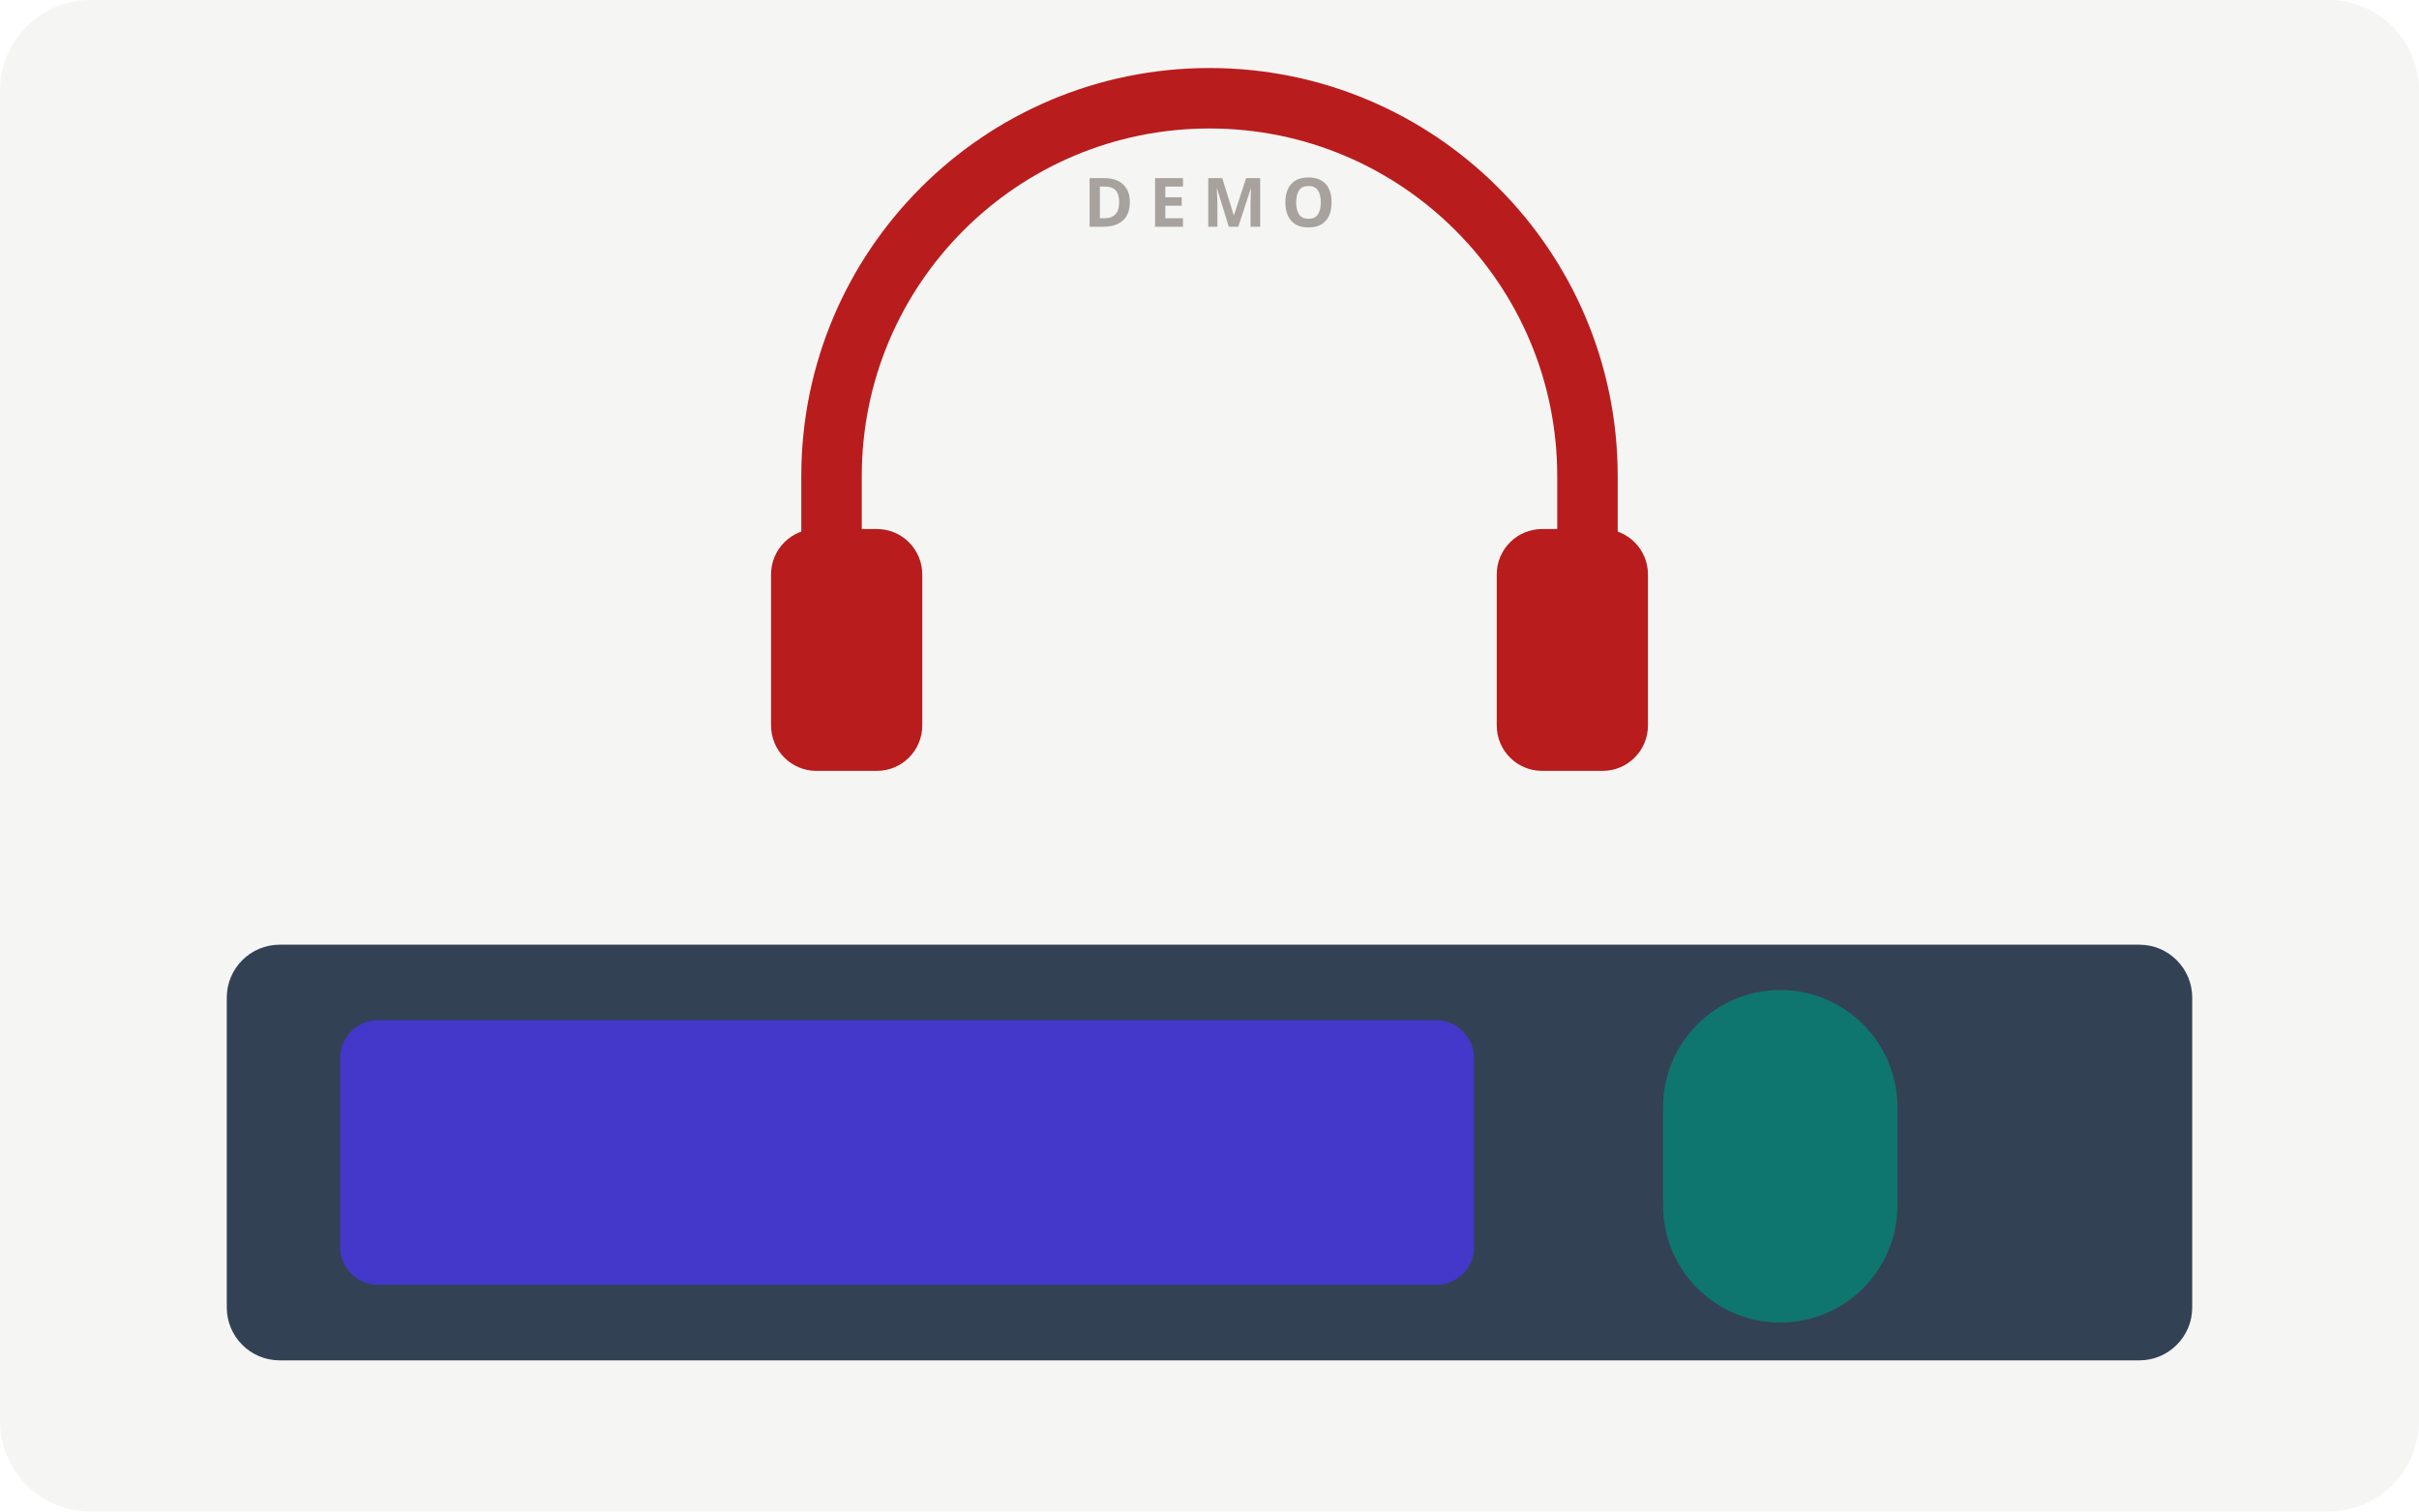
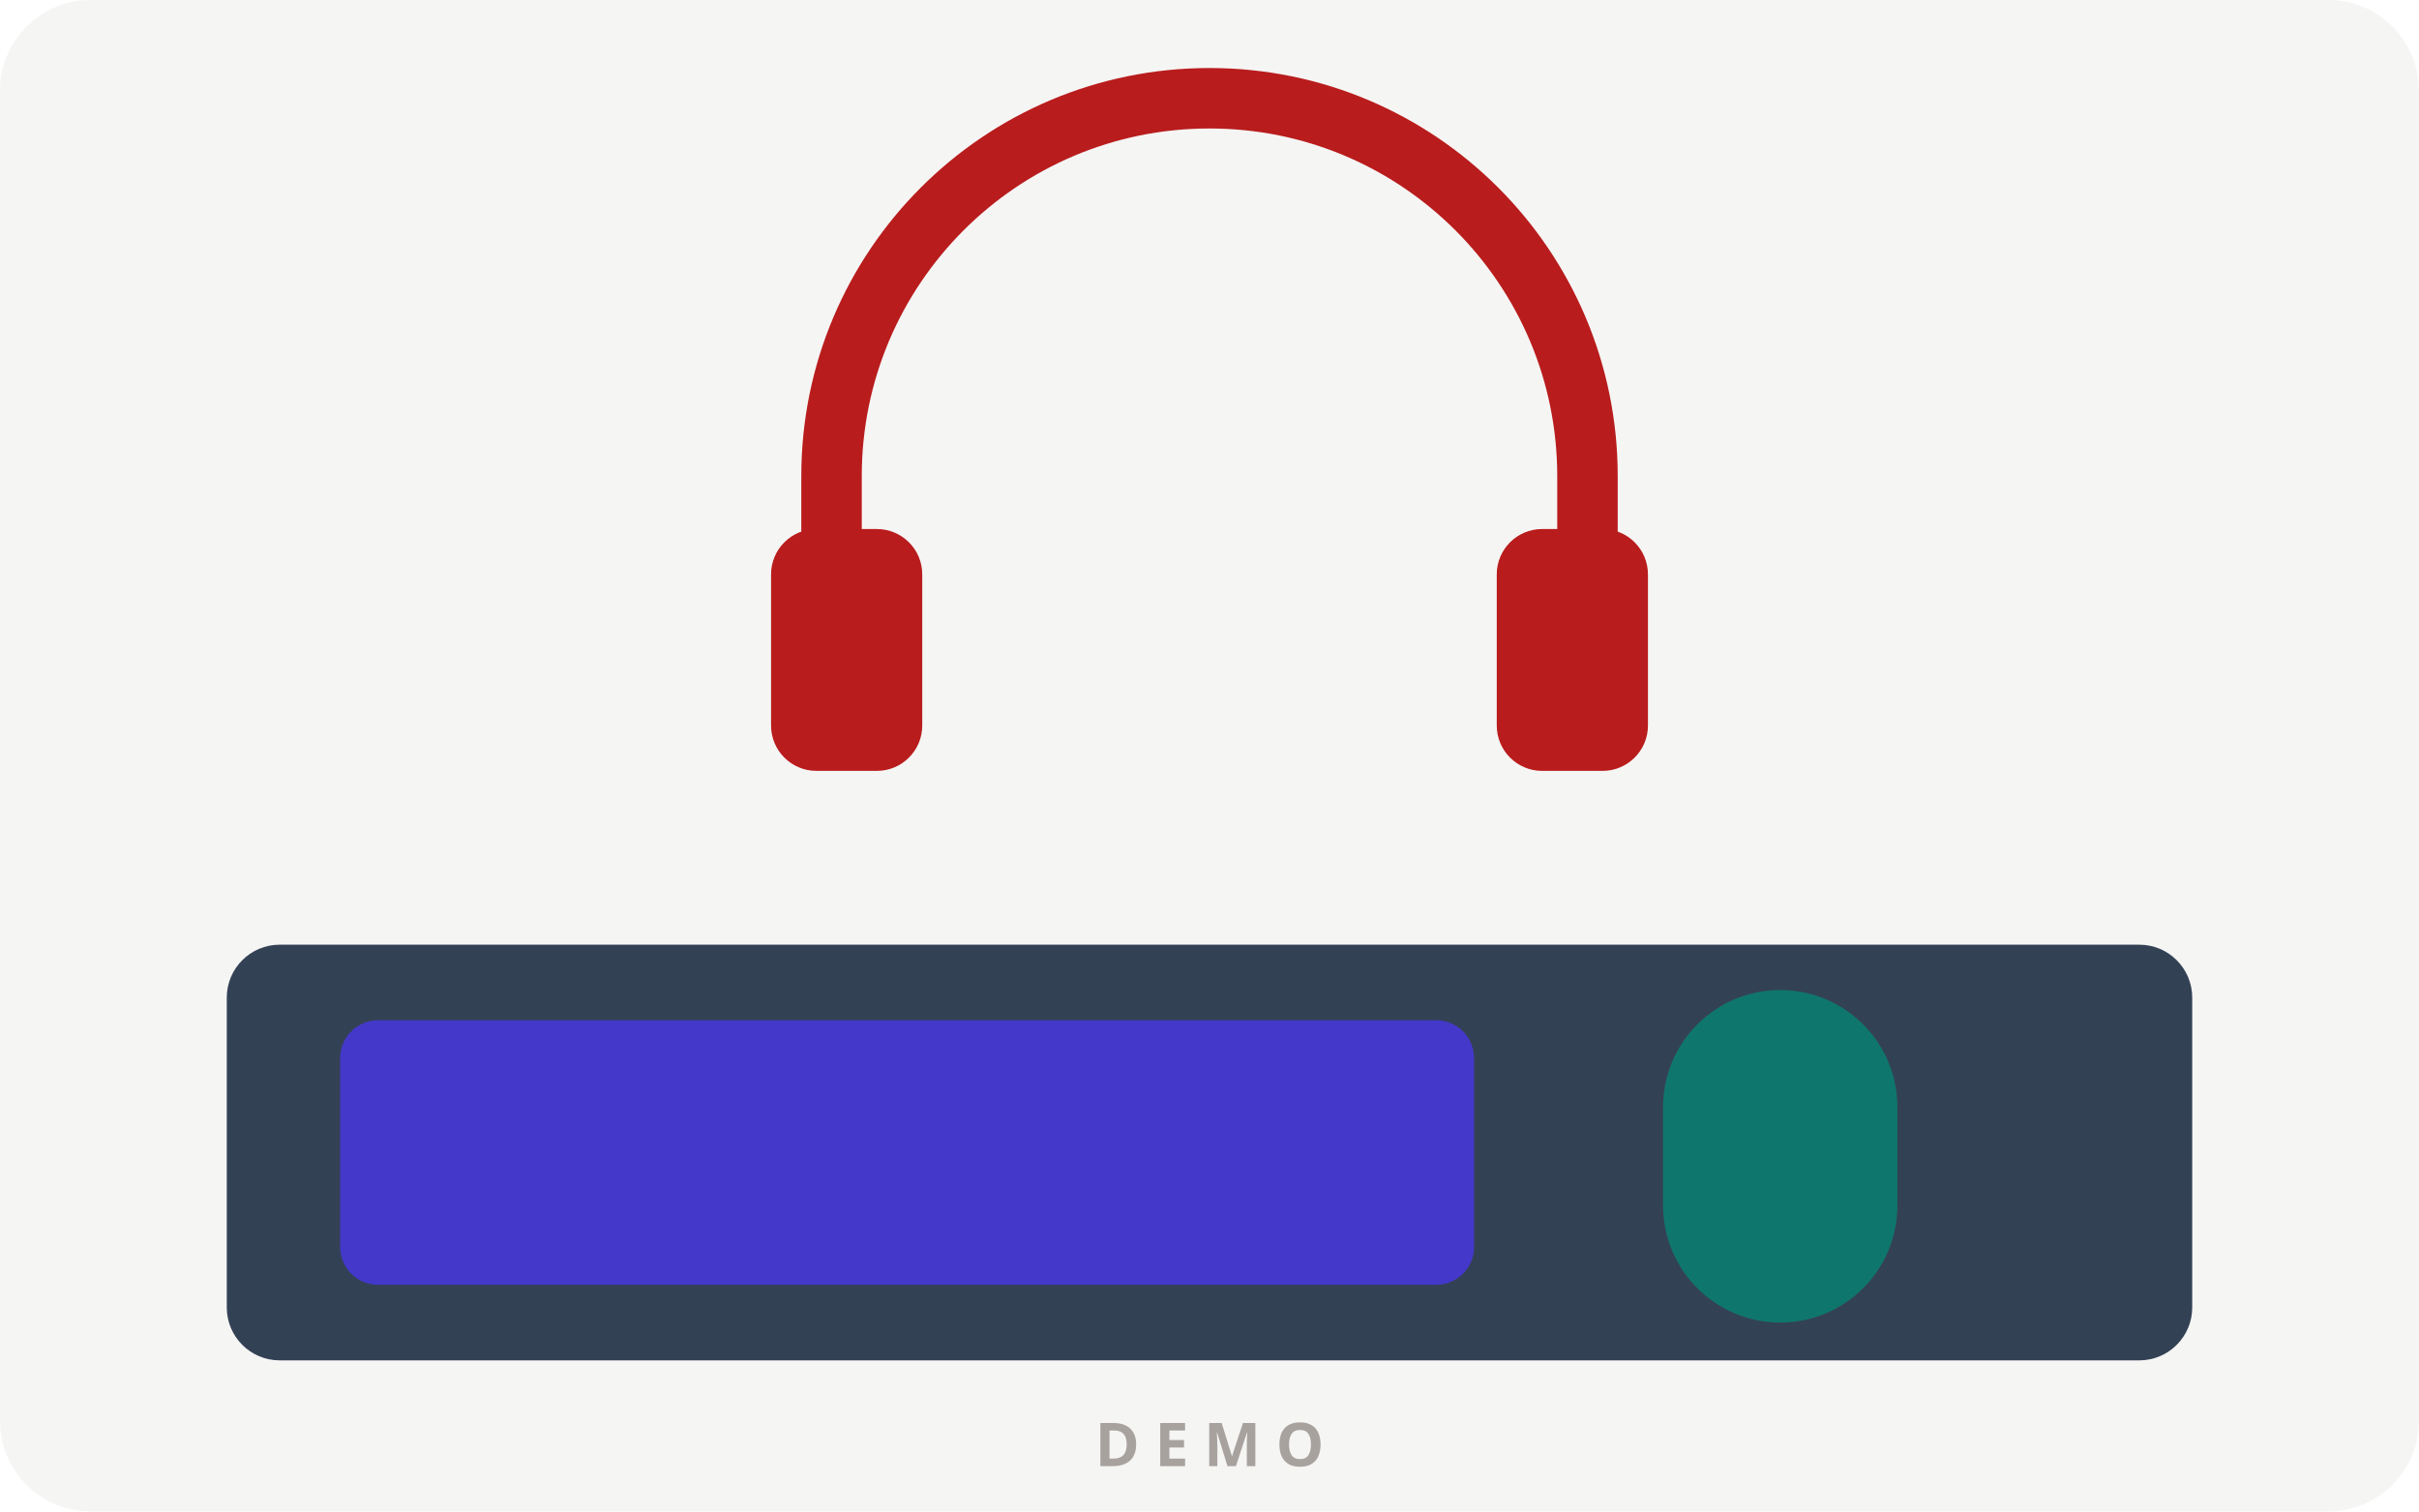
<svg xmlns="http://www.w3.org/2000/svg" width="640" height="400" viewBox="0 0 640 400" role="img" aria-label="Gaming accessories on a desk (demo illustration)">
  <rect width="640" height="400" rx="24" fill="#f5f5f4" />
  <rect x="60" y="250" width="520" height="110" rx="14" fill="#334155" />
  <rect x="90" y="270" width="300" height="70" rx="10" fill="#4338ca" />
  <rect x="440" y="262" width="62" height="88" rx="31" fill="#0f766e" />
  <path d="M220 150v-24a100 100 0 0 1 200 0v24" fill="none" stroke="#b91c1c" stroke-width="16" />
  <rect x="204" y="140" width="40" height="64" rx="12" fill="#b91c1c" />
  <rect x="396" y="140" width="40" height="64" rx="12" fill="#b91c1c" />
-   <text x="320" y="60" text-anchor="middle" font-family="sans-serif" font-size="18" font-weight="700" fill="#a8a29e" letter-spacing="4">DEMO</text>
+   <text x="320" y="388" text-anchor="middle" font-family="sans-serif" font-size="16" font-weight="700" fill="#a8a29e" letter-spacing="4">DEMO</text>
</svg>
